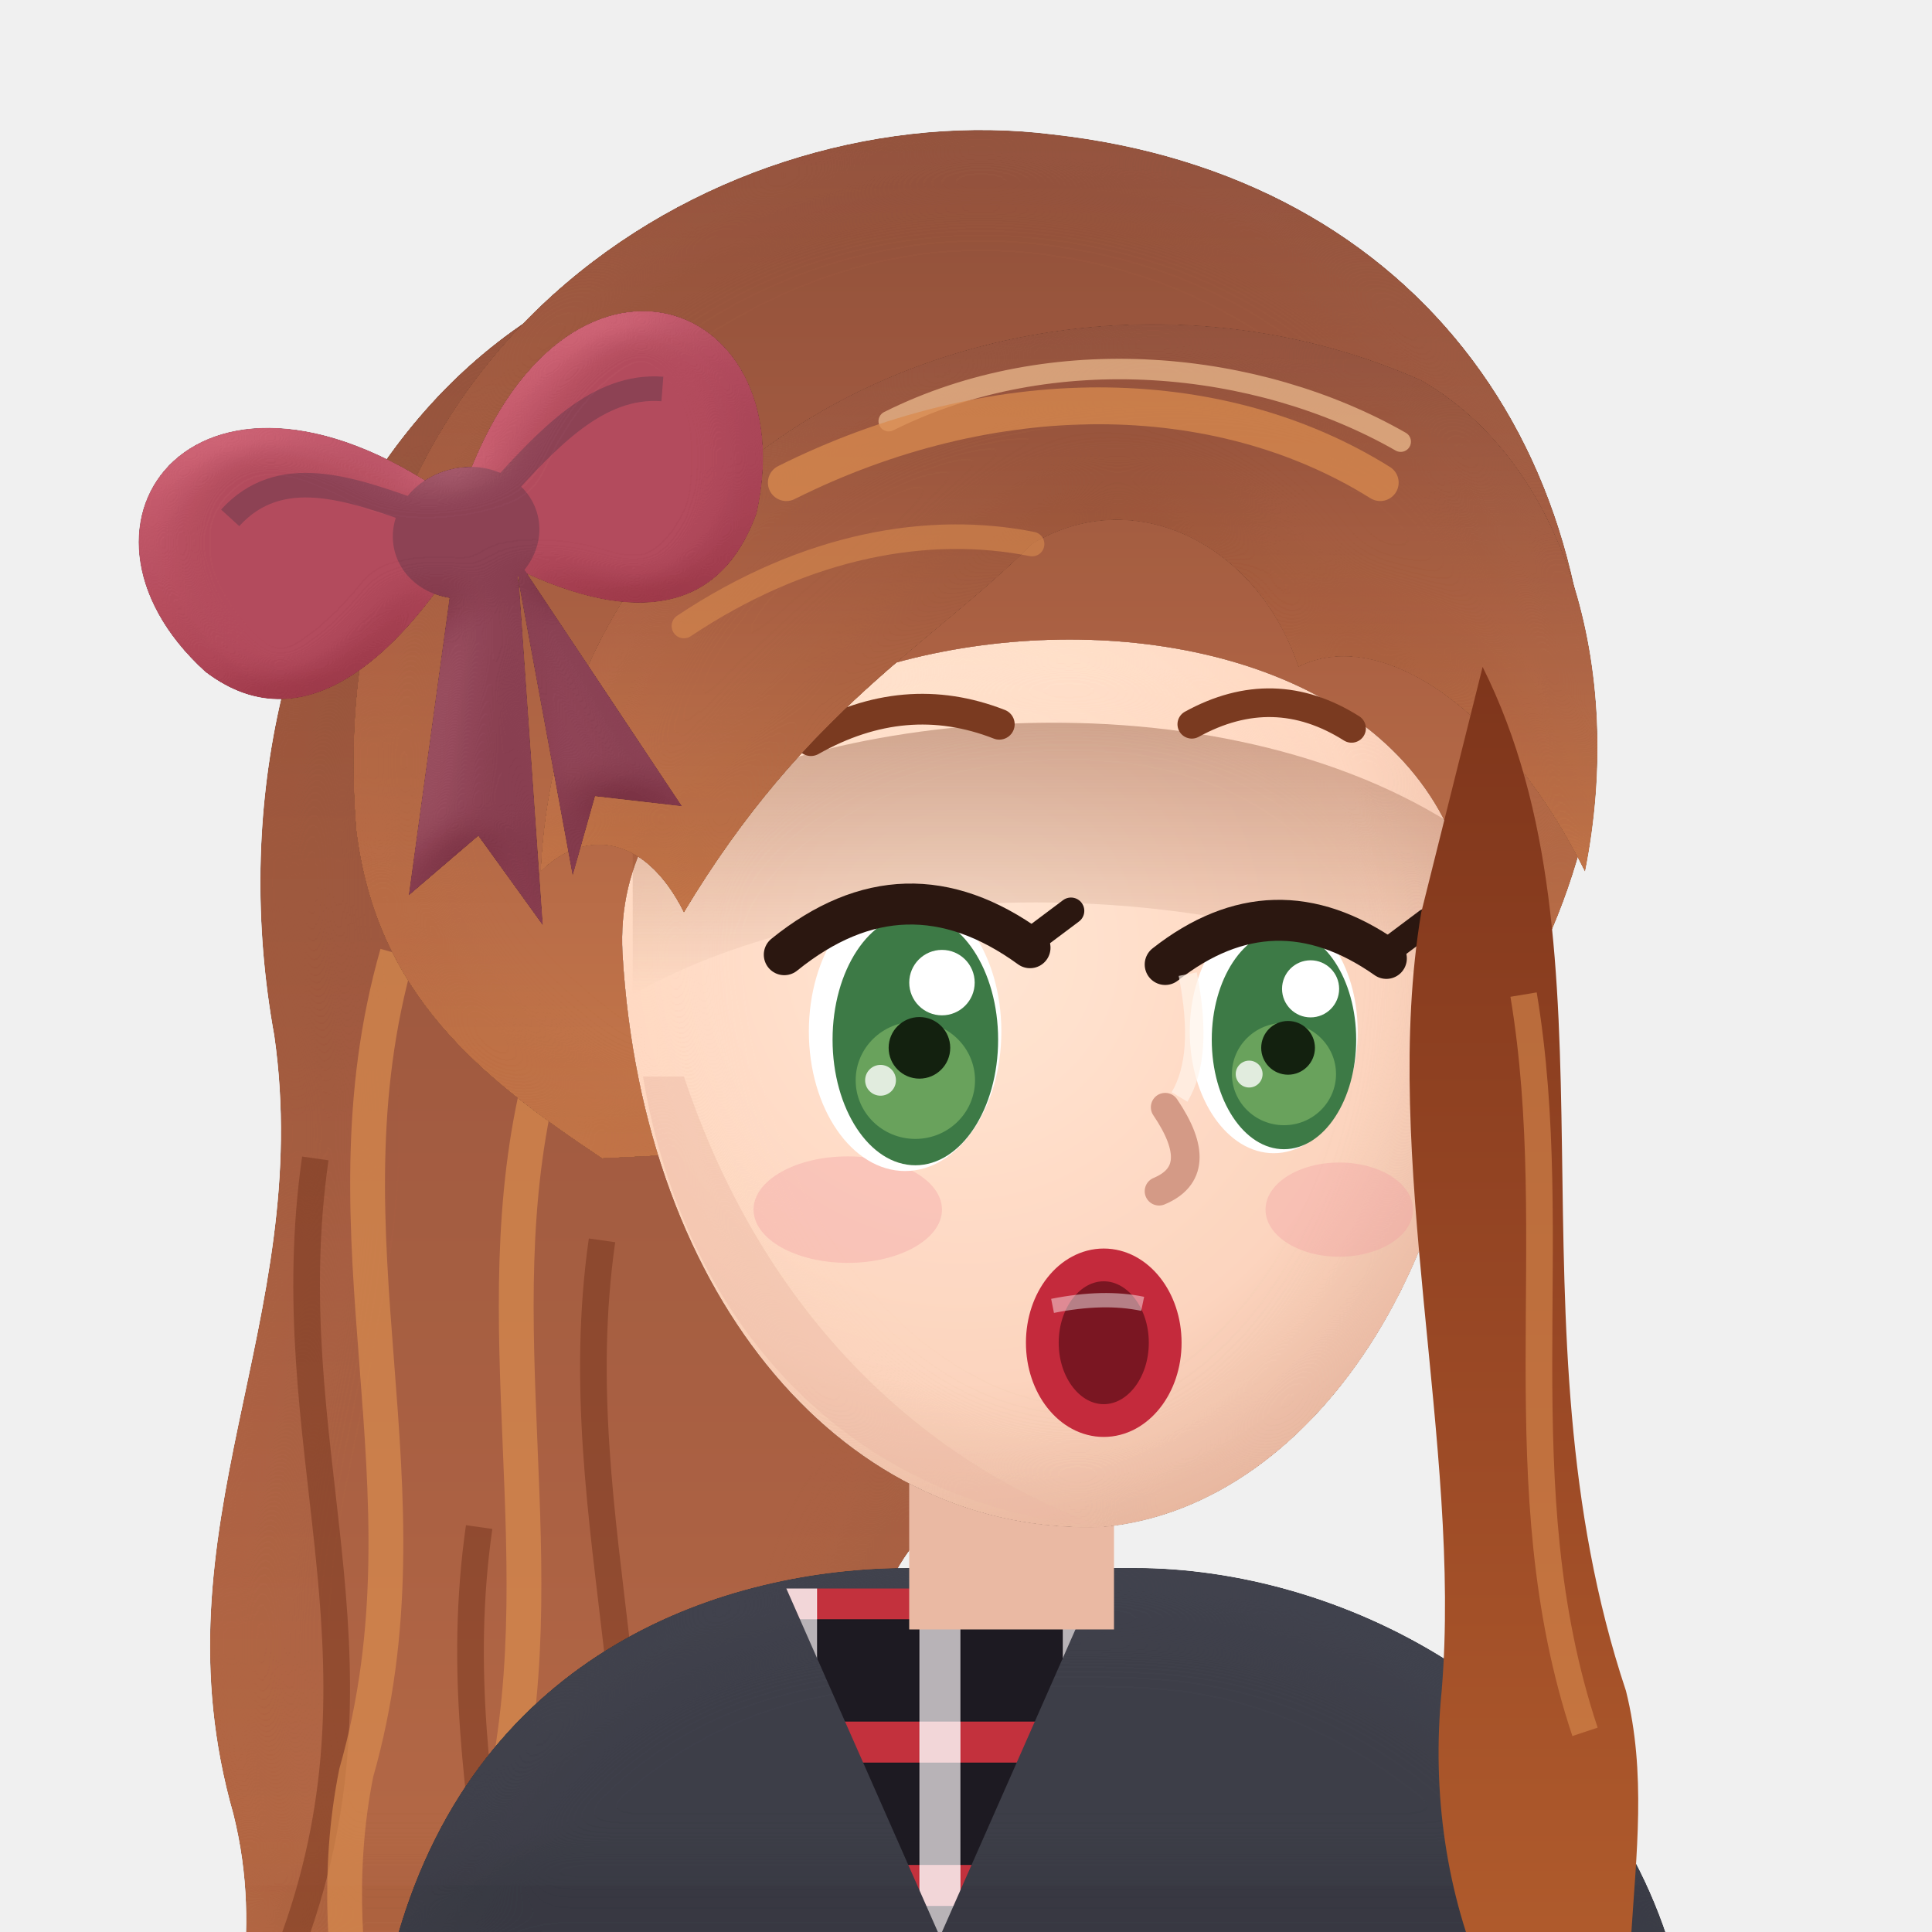
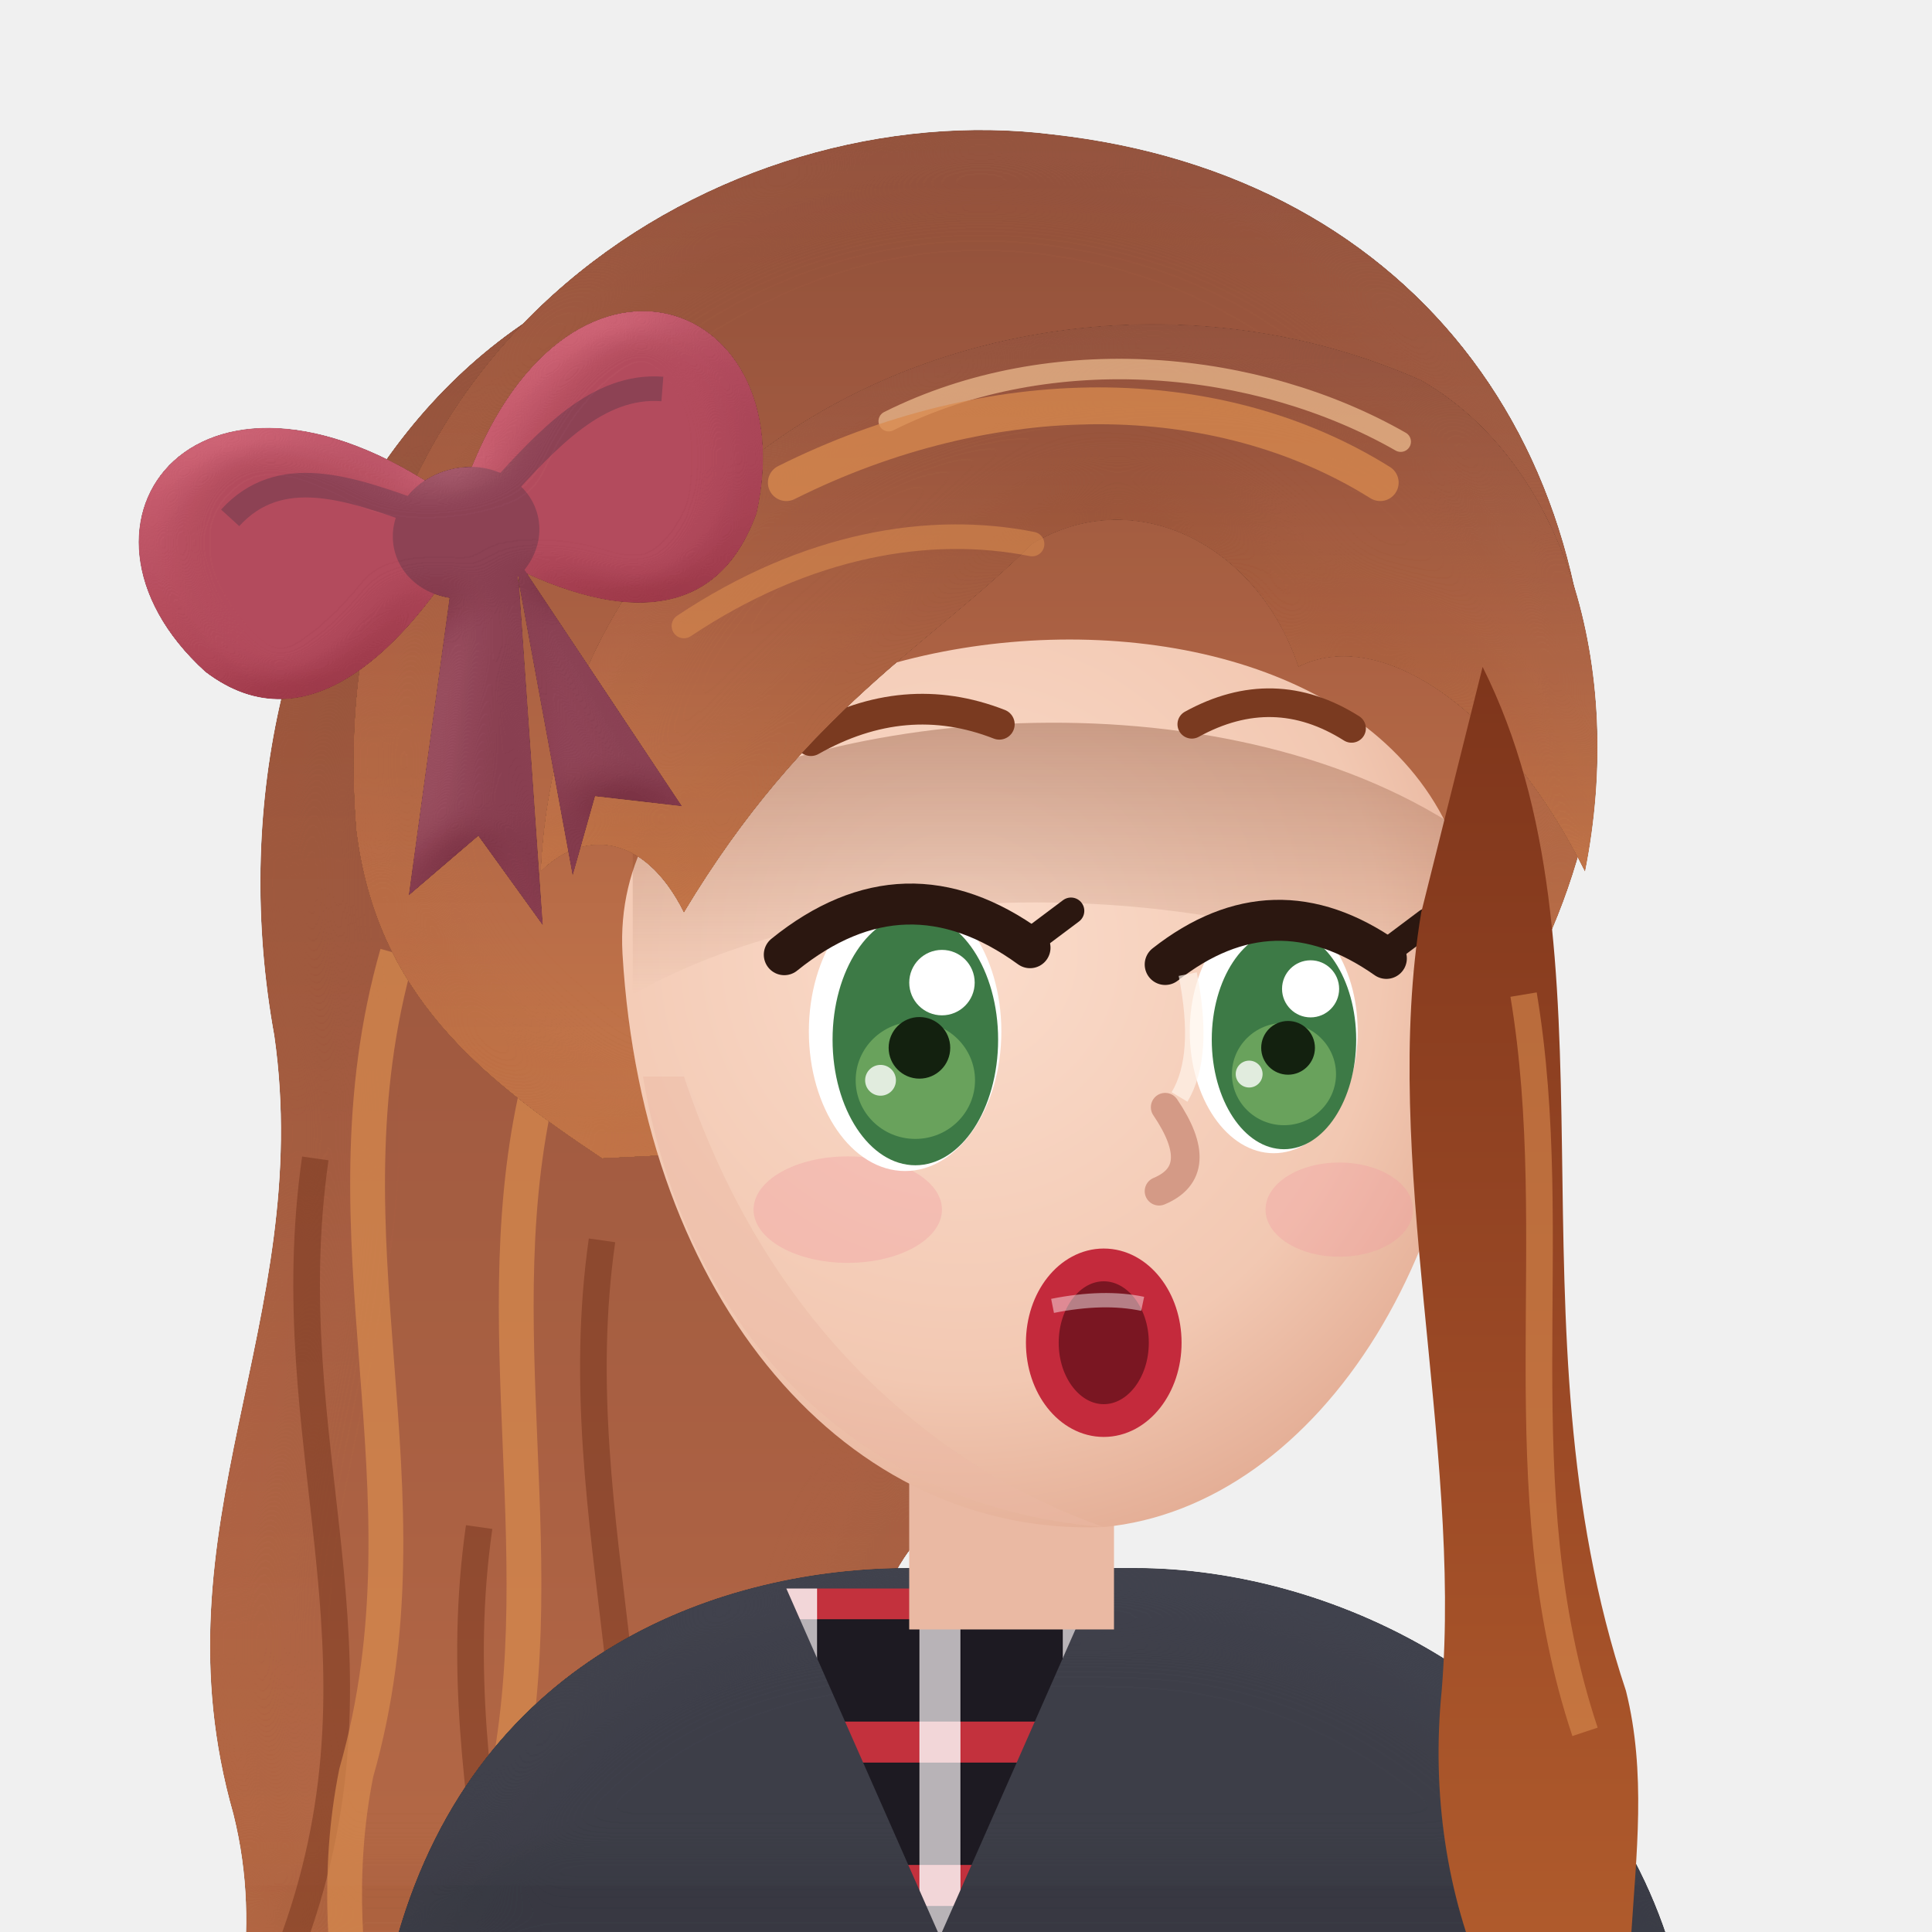
<svg xmlns="http://www.w3.org/2000/svg" viewBox="0 0 200 200">
  <defs>
    <filter id="v3d-ap23" x="-25%" y="-25%" width="150%" height="150%" color-interpolation-filters="sRGB">
      <feGaussianBlur in="SourceAlpha" stdDeviation="2.4" result="h" />
      <feDiffuseLighting in="h" surfaceScale="3" diffuseConstant="1" lighting-color="#fff3e2" result="d">
        <feDistantLight azimuth="225" elevation="52" />
      </feDiffuseLighting>
      <feComposite in="SourceGraphic" in2="d" operator="arithmetic" k1="0.68" k2="0.4" k3="0" k4="0" result="lit" />
      <feSpecularLighting in="h" surfaceScale="3" specularConstant="0.12" specularExponent="30" lighting-color="#ffffff" result="s">
        <feDistantLight azimuth="225" elevation="60" />
      </feSpecularLighting>
      <feComposite in="s" in2="SourceAlpha" operator="in" result="s2" />
      <feSpecularLighting in="h" surfaceScale="3" specularConstant="0.32" specularExponent="6" lighting-color="#9fd7ff" result="r">
        <feDistantLight azimuth="330" elevation="18" />
      </feSpecularLighting>
      <feComposite in="r" in2="SourceAlpha" operator="in" result="r2" />
      <feComposite in="lit" in2="s2" operator="arithmetic" k1="0" k2="1" k3="1" k4="0" result="ls" />
      <feComposite in="ls" in2="r2" operator="arithmetic" k1="0" k2="1" k3="1" k4="0" result="all" />
      <feComposite in="all" in2="SourceAlpha" operator="in" />
    </filter>
    <filter id="fur-ap23" x="-25%" y="-25%" width="150%" height="150%" color-interpolation-filters="sRGB">
      <feGaussianBlur in="SourceAlpha" stdDeviation="3.4" result="h" />
      <feDiffuseLighting in="h" surfaceScale="2.4" diffuseConstant="1" lighting-color="#fff3e2" result="d">
        <feDistantLight azimuth="225" elevation="52" />
      </feDiffuseLighting>
      <feComposite in="SourceGraphic" in2="d" operator="arithmetic" k1="0.68" k2="0.4" k3="0" k4="0" result="lit" />
      <feSpecularLighting in="h" surfaceScale="2.4" specularConstant="0.12" specularExponent="16" lighting-color="#ffffff" result="s">
        <feDistantLight azimuth="225" elevation="60" />
      </feSpecularLighting>
      <feComposite in="s" in2="SourceAlpha" operator="in" result="s2" />
      <feSpecularLighting in="h" surfaceScale="2.4" specularConstant="0.5" specularExponent="6" lighting-color="#9fd7ff" result="r">
        <feDistantLight azimuth="330" elevation="18" />
      </feSpecularLighting>
      <feComposite in="r" in2="SourceAlpha" operator="in" result="r2" />
      <feComposite in="lit" in2="s2" operator="arithmetic" k1="0" k2="1" k3="1" k4="0" result="ls" />
      <feComposite in="ls" in2="r2" operator="arithmetic" k1="0" k2="1" k3="1" k4="0" result="all" />
      <feComposite in="all" in2="SourceAlpha" operator="in" />
    </filter>
    <filter id="gloss-ap23" x="-25%" y="-25%" width="150%" height="150%" color-interpolation-filters="sRGB">
      <feGaussianBlur in="SourceAlpha" stdDeviation="1.2" result="h" />
      <feDiffuseLighting in="h" surfaceScale="2.2" diffuseConstant="1" lighting-color="#fff3e2" result="d">
        <feDistantLight azimuth="225" elevation="52" />
      </feDiffuseLighting>
      <feComposite in="SourceGraphic" in2="d" operator="arithmetic" k1="0.68" k2="0.4" k3="0" k4="0" result="lit" />
      <feSpecularLighting in="h" surfaceScale="2.2" specularConstant="0.45" specularExponent="34" lighting-color="#ffffff" result="s">
        <feDistantLight azimuth="225" elevation="60" />
      </feSpecularLighting>
      <feComposite in="s" in2="SourceAlpha" operator="in" result="s2" />
      <feSpecularLighting in="h" surfaceScale="2.2" specularConstant="0.25" specularExponent="6" lighting-color="#9fd7ff" result="r">
        <feDistantLight azimuth="330" elevation="18" />
      </feSpecularLighting>
      <feComposite in="r" in2="SourceAlpha" operator="in" result="r2" />
      <feComposite in="lit" in2="s2" operator="arithmetic" k1="0" k2="1" k3="1" k4="0" result="ls" />
      <feComposite in="ls" in2="r2" operator="arithmetic" k1="0" k2="1" k3="1" k4="0" result="all" />
      <feComposite in="all" in2="SourceAlpha" operator="in" />
    </filter>
    <radialGradient id="ao-ap23">
      <stop offset="0" stop-color="#0a0c24" stop-opacity=".45" />
      <stop offset="1" stop-color="#0a0c24" stop-opacity="0" />
    </radialGradient>
    <linearGradient id="hairap23" x1="0" y1="0" x2="0" y2="1">
      <stop offset="0" stop-color="#7e351b" />
      <stop offset=".5" stop-color="#9c4a26" />
      <stop offset="1" stop-color="#b9632f" />
    </linearGradient>
    <radialGradient id="skinap23" cx=".4" cy=".35" r=".75">
      <stop offset="0" stop-color="#fbdccb" />
      <stop offset=".65" stop-color="#f2c8b2" />
      <stop offset="1" stop-color="#dfa58c" />
    </radialGradient>
    <linearGradient id="fringeShadowap23" x1="0" y1="0" x2="0" y2="1">
      <stop offset="0" stop-color="#7a3a20" stop-opacity=".35" />
      <stop offset="1" stop-color="#7a3a20" stop-opacity="0" />
    </linearGradient>
    <pattern id="plaidap23" width="7" height="7" patternUnits="userSpaceOnUse">
      <rect width="7" height="7" fill="#1d1a22" />
      <rect y="2.5" width="7" height="2" fill="#c3313d" />
      <rect x="2.5" width="2" height="7" fill="#ece6e8" opacity=".75" />
      <rect x="2.5" y="2.5" width="2" height="2" fill="#f2d6d8" />
    </pattern>
    <pattern id="knitap23" width="6" height="6" patternUnits="userSpaceOnUse">
      <rect width="6" height="6" fill="#26232c" />
      <path d="M0 3 L1.5 0 L3 3 L4.5 0 L6 3" stroke="#17151b" stroke-width=".8" fill="none" />
    </pattern>
  </defs>
  <g transform="translate(-14 -20) scale(2.12)">
    <g transform="rotate(0 48 40)">
      <g filter="url(#v3d-ap23)">
        <path d="M54 22 C30 16 16 38 20 60 C22 74 14 84 18 98 C21 110 12 118 18 130 C22 140 30 138 34 146 C40 138 36 128 42 122 C44 114 40 104 46 98 C50 92 48 88 52 84 Z" fill="url(#hairap23)" />
      </g>
      <path d="M22 66 C20 80 26 90 21 104 C18 116 24 124 22 132 M30 84 C28 98 34 108 30 122 M36 70 C34 84 40 96 36 110" stroke="#6e2f18" stroke-width="1.3" fill="none" opacity=".45" />
      <path d="M26 56 C22 70 28 82 24 96 C22 106 26 114 25 122 M33 62 C30 74 34 86 31 98" stroke="#d98b4f" stroke-width="1.7" fill="none" opacity=".7" />
      <path d="M28 128 C26 134 28 140 33 144 M20 116 C17 122 18 128 21 132" stroke="#f0a868" stroke-width="1.1" fill="none" opacity=".55" />
    </g>
    <g filter="url(#v3d-ap23)">
      <path d="M26 104 C30 90 42 86 51 86 L62 86 C72 86 84 92 88 104 L92 120 L22 120Z" fill="#26232c" />
    </g>
    <path d="M45 87 L52.5 104 L60 87Z" fill="url(#plaidap23)" />
    <rect x="51" y="80" width="10" height="9" fill="#eab9a3" />
    <g filter="url(#v3d-ap23)">
      <path d="M24 50 C22 26 42 14 58 16 C76 18 86 32 84 50 C82 58 78 62 76 64 L36 66 C30 62 25 58 24 50Z" fill="url(#hairap23)" />
    </g>
-     <g filter="url(#v3d-ap23)">
-       <path d="M37 56 C36 38 76 34 78.5 54 C79.5 70 71 83 60.5 84 C48 84.5 38 73 37 56Z" fill="url(#skinap23)" />
-     </g>
+     <path d="M37 56 C36 38 76 34 78.5 54 C79.5 70 71 83 60.5 84 C48 84.5 38 73 37 56Z" fill="url(#skinap23)" />
    <path d="M38 62 C40 74 48 83 60.5 84 C52 81 44 74 40 62Z" fill="#eab9a3" opacity=".45" />
    <path d="M37.5 50 C46 44 66 42 78 50 L78 58 C66 52 48 52 37.5 58Z" fill="url(#fringeShadowap23)" />
    <ellipse cx="48" cy="68.5" rx="4.6" ry="2.6" fill="#f19aa0" opacity="0.35" />
    <ellipse cx="72" cy="68.5" rx="3.6" ry="2.3" fill="#f19aa0" opacity="0.35" />
    <ellipse cx="50.8" cy="59.8" rx="4.7" ry="6.815" fill="#fff" />
    <ellipse cx="51.3" cy="60.2" rx="4.042" ry="6.134" fill="#3d7a46" />
    <ellipse cx="51.3" cy="62.185" rx="2.914" ry="2.862" fill="#8cc36e" opacity=".55" />
    <circle cx="51.5" cy="60.6" r="1.504" fill="#13210f" />
    <circle cx="52.6" cy="57.415" r="1.598" fill="#fff" />
    <circle cx="49.6" cy="62.185" r="0.752" fill="#fff" opacity=".8" />
    <path d="M44.9 56.052 Q50.8 51.281 56.9 55.711" stroke="#2b1710" stroke-width="2" fill="none" stroke-linecap="round" />
    <path d="M56.5 55.711 l2.4 -1.8" stroke="#2b1710" stroke-width="1.3" stroke-linecap="round" />
    <ellipse cx="68.8" cy="59.8" rx="4.1" ry="5.945" fill="#fff" />
    <ellipse cx="69.3" cy="60.2" rx="3.526" ry="5.35" fill="#3d7a46" />
    <ellipse cx="69.3" cy="61.881" rx="2.542" ry="2.497" fill="#8cc36e" opacity=".55" />
    <circle cx="69.5" cy="60.6" r="1.312" fill="#13210f" />
    <circle cx="70.6" cy="57.719" r="1.394" fill="#fff" />
    <circle cx="67.6" cy="61.881" r="0.656" fill="#fff" opacity=".8" />
    <path d="M63.5 56.53 Q68.8 52.369 74.3 56.233" stroke="#2b1710" stroke-width="2" fill="none" stroke-linecap="round" />
    <path d="M73.9 56.233 l2.4 -1.8" stroke="#2b1710" stroke-width="1.3" stroke-linecap="round" />
    <path d="M46.2 45.6 Q50.8 43 55.4 44.8" stroke="#7a3a20" stroke-width="1.5" fill="none" stroke-linecap="round" />
    <path d="M64.8 44.8 Q68.8 42.6 72.6 45" stroke="#7a3a20" stroke-width="1.4" fill="none" stroke-linecap="round" />
    <path d="M63.5 63.5 Q65.6 66.6 63.2 67.6" stroke="#d49a86" stroke-width="1.4" fill="none" stroke-linecap="round" />
    <path d="M64.6 57 Q65.4 61 64.2 63" stroke="#fff3ea" stroke-width=".9" fill="none" opacity=".7" />
    <ellipse cx="60.5" cy="75" rx="3" ry="3.8" fill="#7a1622" />
    <ellipse cx="60.5" cy="75" rx="3" ry="3.8" fill="none" stroke="#c42a3c" stroke-width="1.6" />
    <path d="M58 73.2 Q60.5 72.7 62.4 73.1" stroke="#fff" stroke-width=".7" fill="none" opacity=".45" />
    <g filter="url(#v3d-ap23)">
      <path d="M33 52 C34 30 58 20 76 28 C83 32 86 42 84 52 C80 44 74 40 70 42 C68 36 62 33 57 36 C52 41 46 44 40 54 C38 50 35 50 33 52Z" fill="url(#hairap23)" />
    </g>
    <path d="M50 30 C58 26 68 27 75 31" stroke="#ffd2a0" stroke-width="1" fill="none" opacity=".6" stroke-linecap="round" />
    <path d="M45 33 C55 28 66 28 74 33" stroke="#d98b4f" stroke-width="1.8" fill="none" opacity=".75" stroke-linecap="round" />
    <path d="M40 40 C46 36 52 35 57 36" stroke="#d98b4f" stroke-width="1.2" fill="none" opacity=".6" stroke-linecap="round" />
    <path d="M79 42 C86 56 80 74 86 92 C88 100 84 108 88 116 C80 112 76 102 77 92 C78 80 74 66 76 54Z" fill="url(#hairap23)" />
    <path d="M81 58 C83 70 80 82 84 94" stroke="#d98b4f" stroke-width="1.3" fill="none" opacity=".6" />
    <g transform="translate(29 34) rotate(-14)" filter="url(#gloss-ap23)">
      <path d="M0 0 C-10 -12 -20 -4 -14 5 C-10 10 -4 6 0 2Z" fill="#8e1c2e" />
      <path d="M0 0 C8 -13 19 -6 14 4 C10 10 4 6 0 2Z" fill="#8e1c2e" />
      <path d="M-11 -2 C-8 -4 -5 -2 -2 0 M11 -3 C8 -4 5 -2 2 0" stroke="#651224" stroke-width="1.2" fill="none" />
      <path d="M-1 3 L-7 18 L-3 16 L-1 21 L2 4Z M2 3 L7 17 L3 15.5 L1 19Z" fill="#651224" />
      <ellipse cx="0" cy="1.5" rx="3.6" ry="3.2" fill="#651224" />
    </g>
  </g>
</svg>
